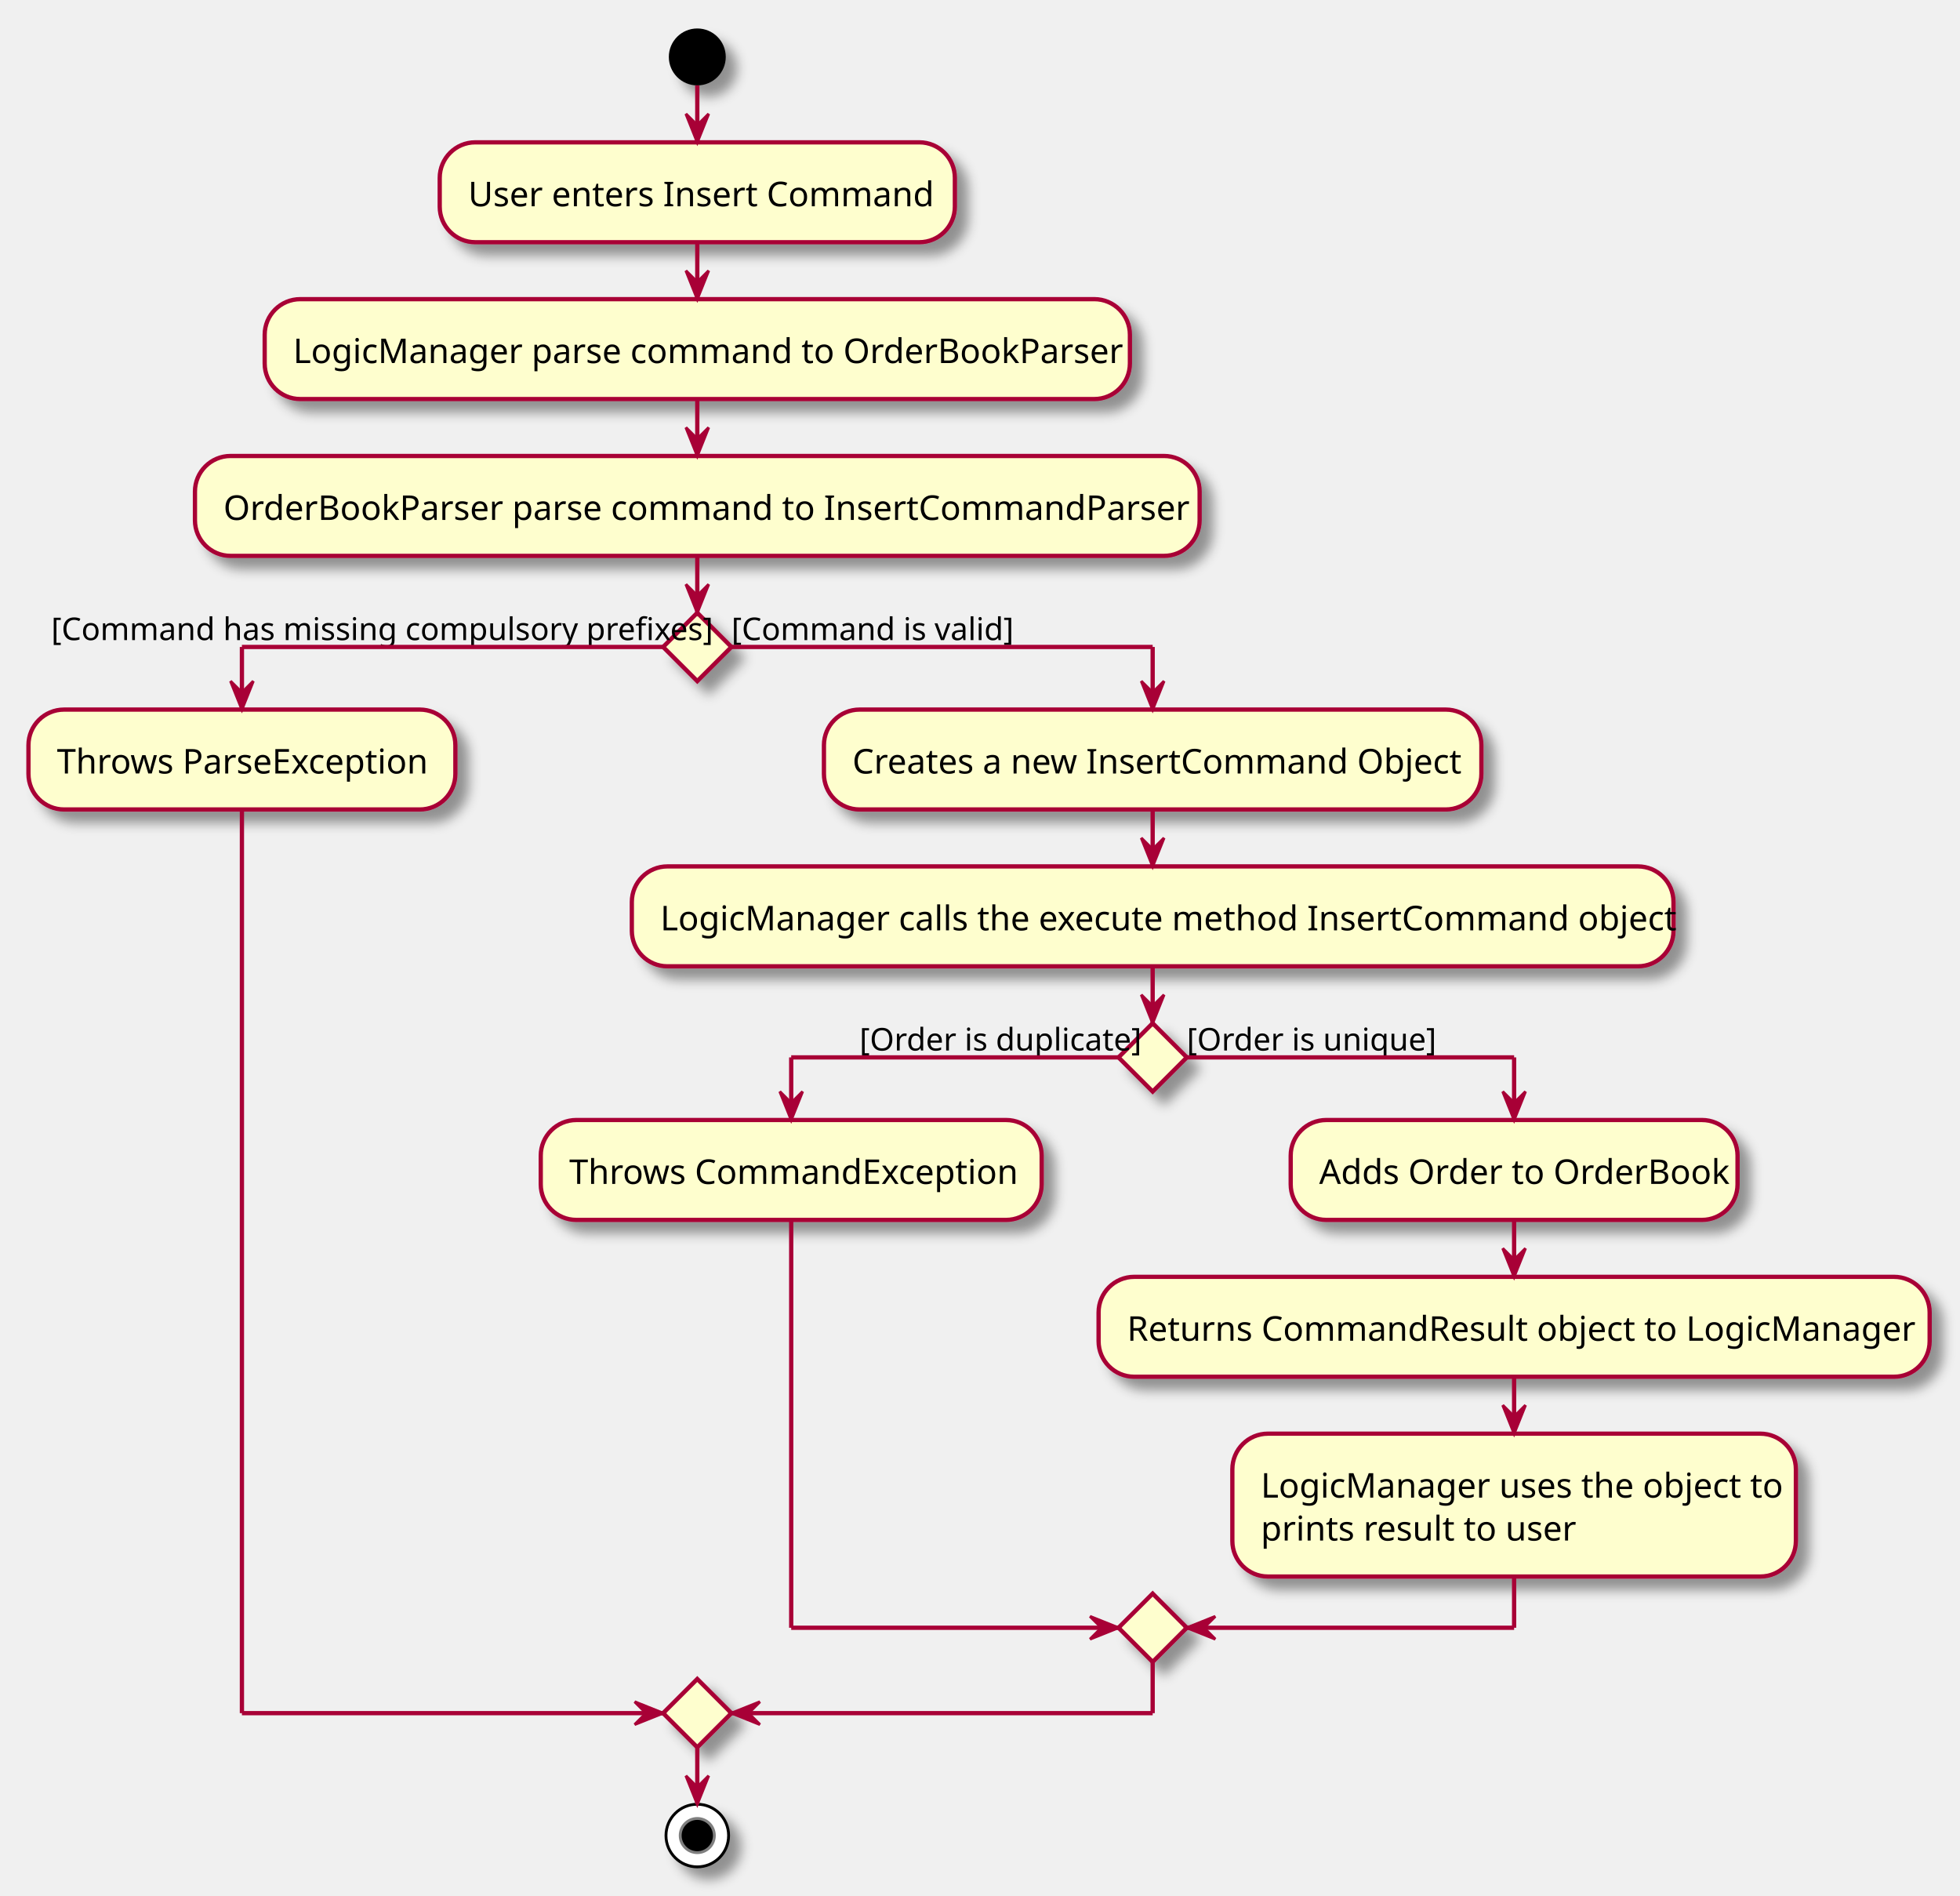
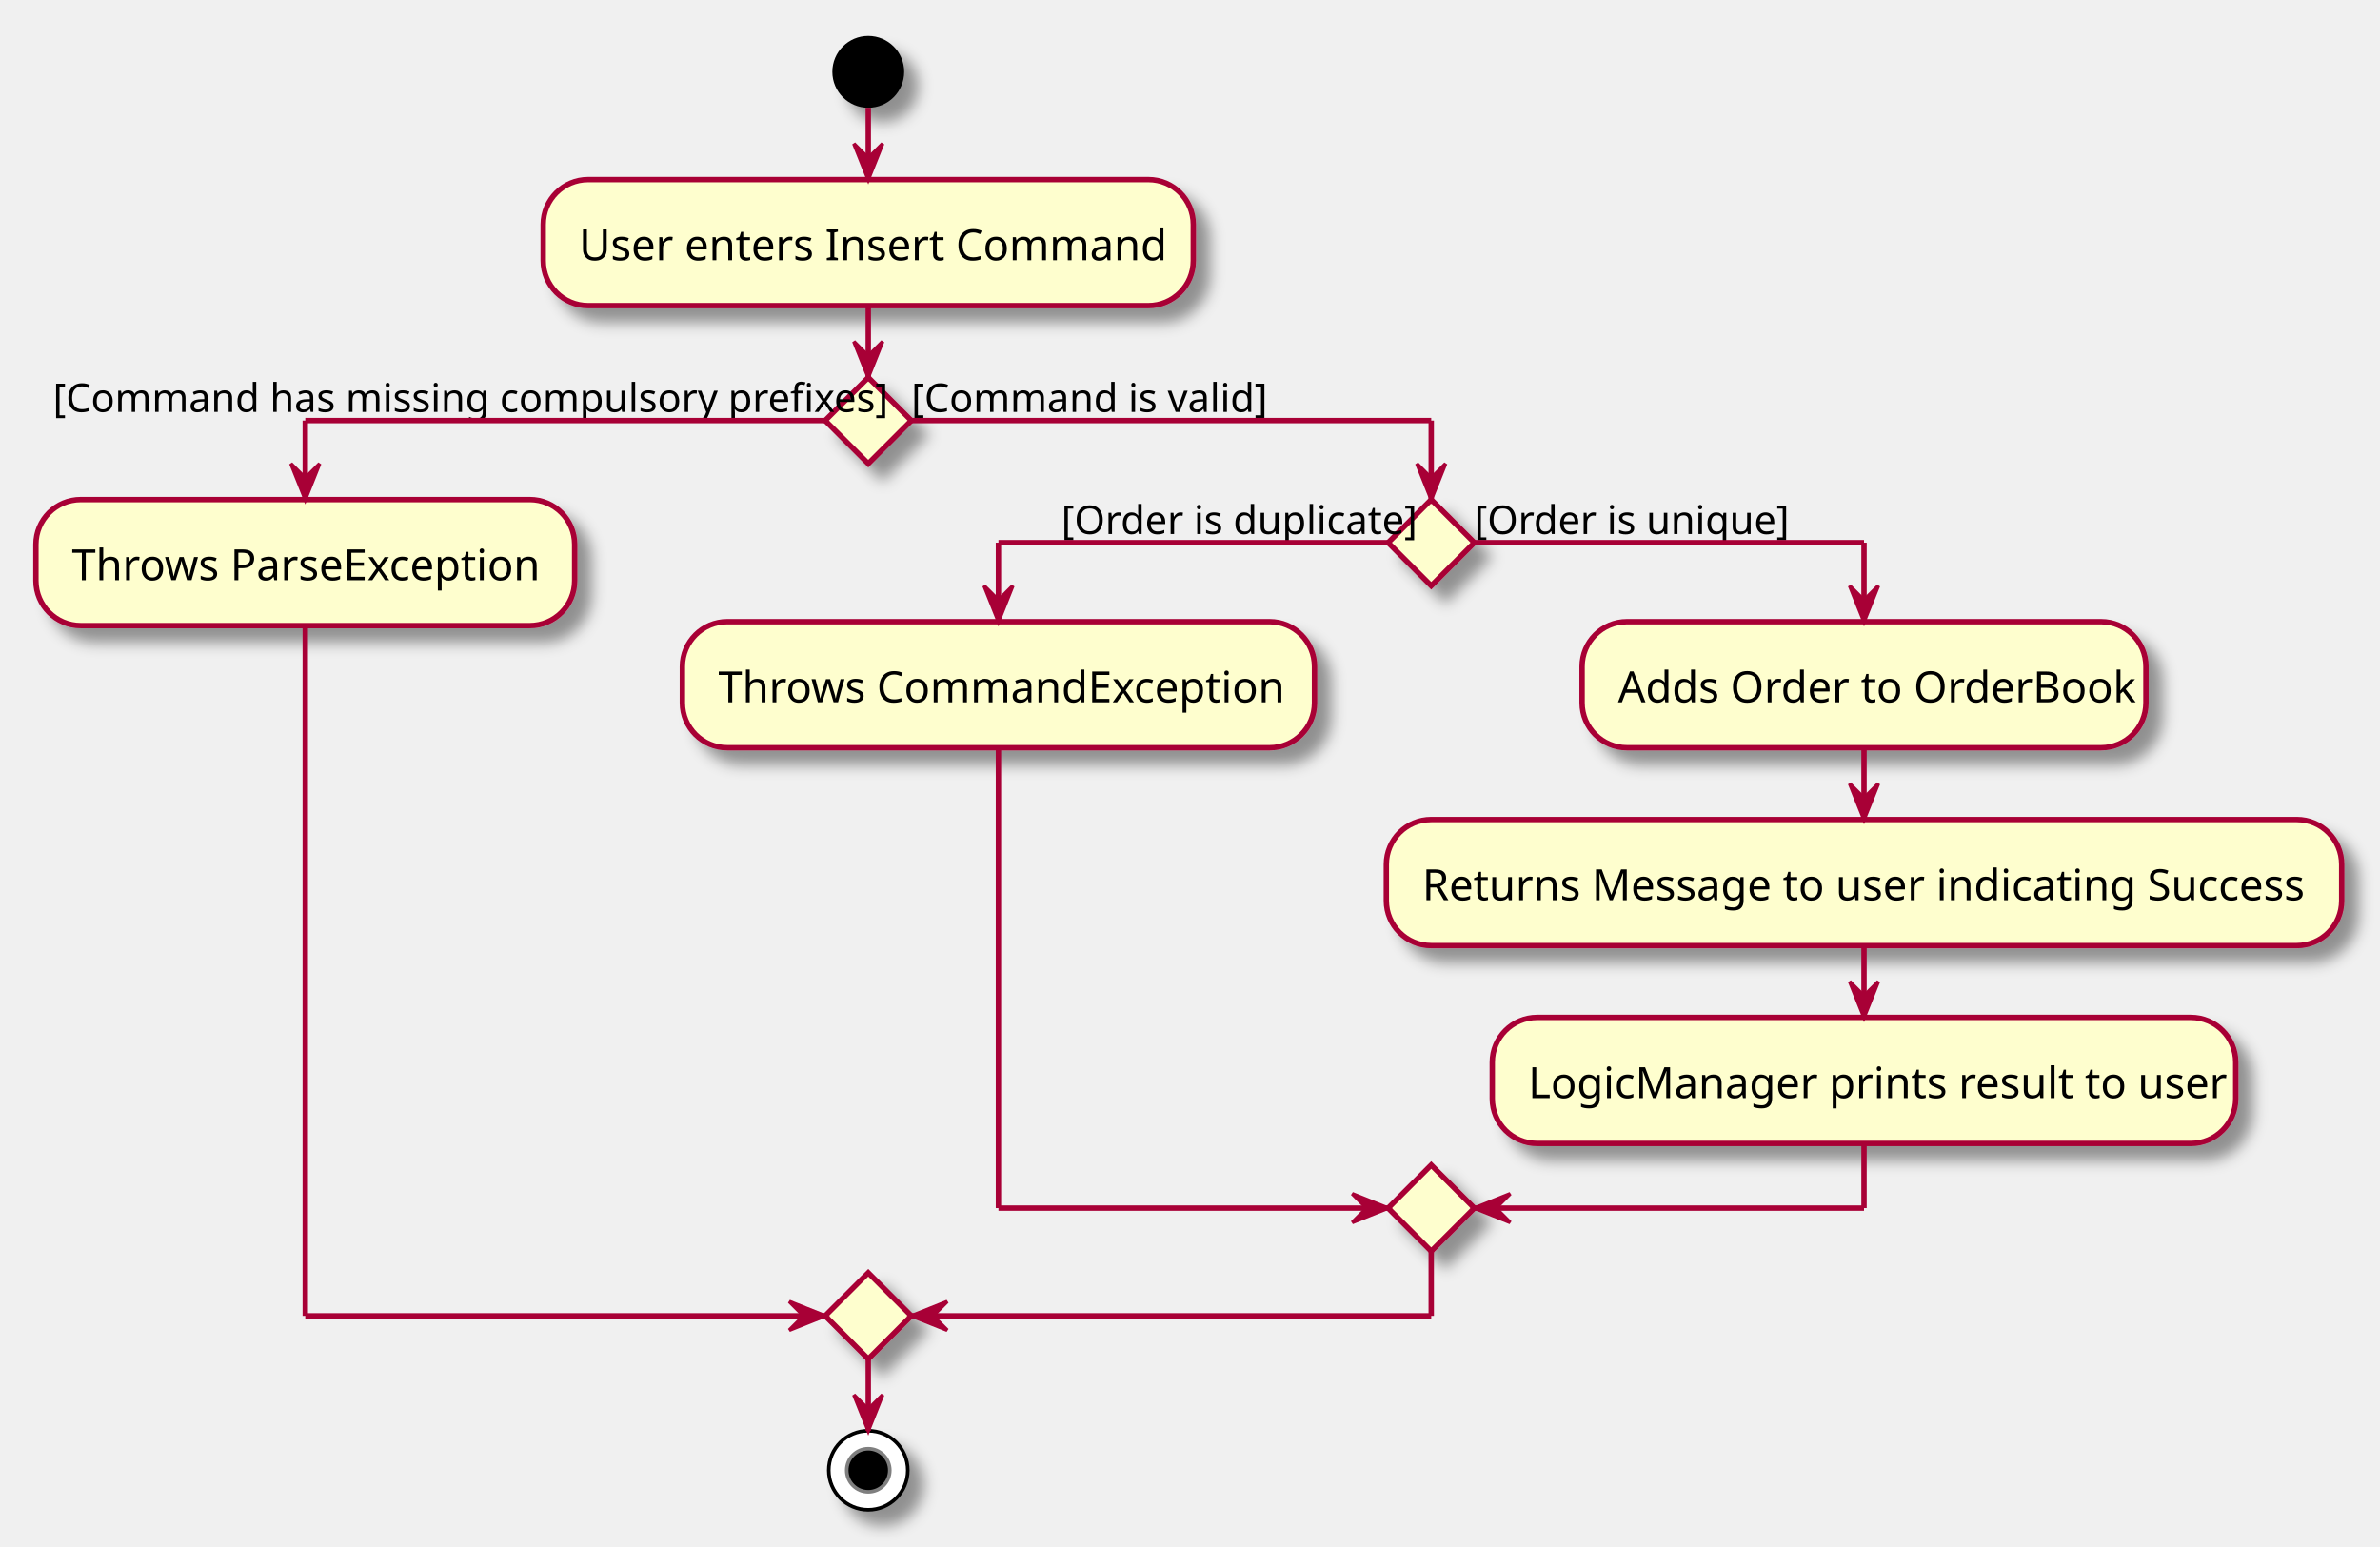
- <svg xmlns="http://www.w3.org/2000/svg" contentScriptType="application/ecmascript" contentStyleType="text/css" height="999px" preserveAspectRatio="none" style="width:1033px;height:999px;" version="1.1" viewBox="0 0 1033 999" width="1033.5px" zoomAndPan="magnify">
+ <svg xmlns="http://www.w3.org/2000/svg" contentScriptType="application/ecmascript" contentStyleType="text/css" height="646.5px" preserveAspectRatio="none" style="width:994px;height:646px;" version="1.1" viewBox="0 0 994 646" width="994.5px" zoomAndPan="magnify">
  <defs>
-     <filter height="300%" id="f1agrinwb6qefw" width="300%" x="-1" y="-1">
+     <filter height="300%" id="fcuctflkow5ek" width="300%" x="-1" y="-1">
      <feGaussianBlur result="blurOut" stdDeviation="3.0" />
      <feColorMatrix in="blurOut" result="blurOut2" type="matrix" values="0 0 0 0 0 0 0 0 0 0 0 0 0 0 0 0 0 0 .4 0" />
      <feOffset dx="6.0" dy="6.0" in="blurOut2" result="blurOut3" />
      <feBlend in="SourceGraphic" in2="blurOut3" mode="normal" />
    </filter>
  </defs>
  <g>
-     <ellipse cx="367.5" cy="30" fill="#000000" filter="url(#f1agrinwb6qefw)" rx="15" ry="15" style="stroke: none; stroke-width: 1.5;" />
-     <rect fill="#FEFECE" filter="url(#f1agrinwb6qefw)" height="52.641" rx="18.75" ry="18.75" style="stroke: #A80036; stroke-width: 2.25;" width="271.5" x="231.75" y="75" />
-     <text fill="#000000" font-family="sans-serif" font-size="18" lengthAdjust="spacingAndGlyphs" textLength="241.5" x="246.75" y="108.686">User enters Insert Command</text>
-     <rect fill="#FEFECE" filter="url(#f1agrinwb6qefw)" height="52.641" rx="18.75" ry="18.75" style="stroke: #A80036; stroke-width: 2.25;" width="456" x="139.5" y="157.641" />
-     <text fill="#000000" font-family="sans-serif" font-size="18" lengthAdjust="spacingAndGlyphs" textLength="426" x="154.5" y="191.326">LogicManager parse command to OrderBookParser</text>
-     <rect fill="#FEFECE" filter="url(#f1agrinwb6qefw)" height="52.641" rx="18.75" ry="18.75" style="stroke: #A80036; stroke-width: 2.25;" width="529.5" x="102.75" y="240.281" />
-     <text fill="#000000" font-family="sans-serif" font-size="18" lengthAdjust="spacingAndGlyphs" textLength="499.5" x="117.75" y="273.967">OrderBookParser parse command to InsertCommandParser</text>
-     <polygon fill="#FEFECE" filter="url(#f1agrinwb6qefw)" points="367.5,322.922,367.5,322.922,385.5,340.922,367.5,358.922,367.5,358.922,349.5,340.922,367.5,322.922" style="stroke: #A80036; stroke-width: 2.25;" />
-     <text fill="#000000" font-family="sans-serif" font-size="16.5" lengthAdjust="spacingAndGlyphs" textLength="322.5" x="27" y="337.296">[Command has missing compulsory prefixes]</text>
-     <text fill="#000000" font-family="sans-serif" font-size="16.5" lengthAdjust="spacingAndGlyphs" textLength="133.5" x="385.5" y="337.296">[Command is valid]</text>
-     <rect fill="#FEFECE" filter="url(#f1agrinwb6qefw)" height="52.641" rx="18.75" ry="18.75" style="stroke: #A80036; stroke-width: 2.25;" width="225" x="15" y="373.922" />
-     <text fill="#000000" font-family="sans-serif" font-size="18" lengthAdjust="spacingAndGlyphs" textLength="195" x="30" y="407.607">Throws ParseException</text>
-     <rect fill="#FEFECE" filter="url(#f1agrinwb6qefw)" height="52.641" rx="18.75" ry="18.75" style="stroke: #A80036; stroke-width: 2.25;" width="346.5" x="434.25" y="373.922" />
-     <text fill="#000000" font-family="sans-serif" font-size="18" lengthAdjust="spacingAndGlyphs" textLength="316.5" x="449.25" y="407.607">Creates a new InsertCommand Object</text>
-     <rect fill="#FEFECE" filter="url(#f1agrinwb6qefw)" height="52.641" rx="18.75" ry="18.75" style="stroke: #A80036; stroke-width: 2.25;" width="549" x="333" y="456.562" />
-     <text fill="#000000" font-family="sans-serif" font-size="18" lengthAdjust="spacingAndGlyphs" textLength="519" x="348" y="490.248">LogicManager calls the execute method InsertCommand object</text>
-     <polygon fill="#FEFECE" filter="url(#f1agrinwb6qefw)" points="607.5,539.203,607.5,539.203,625.5,557.203,607.5,575.203,607.5,575.203,589.5,557.203,607.5,539.203" style="stroke: #A80036; stroke-width: 2.25;" />
-     <text fill="#000000" font-family="sans-serif" font-size="16.5" lengthAdjust="spacingAndGlyphs" textLength="136.5" x="453" y="553.578">[Order is duplicate]</text>
-     <text fill="#000000" font-family="sans-serif" font-size="16.5" lengthAdjust="spacingAndGlyphs" textLength="120" x="625.5" y="553.578">[Order is unique]</text>
-     <rect fill="#FEFECE" filter="url(#f1agrinwb6qefw)" height="52.641" rx="18.75" ry="18.75" style="stroke: #A80036; stroke-width: 2.25;" width="264" x="285" y="590.203" />
-     <text fill="#000000" font-family="sans-serif" font-size="18" lengthAdjust="spacingAndGlyphs" textLength="234" x="300" y="623.889">Throws CommandException</text>
-     <rect fill="#FEFECE" filter="url(#f1agrinwb6qefw)" height="52.641" rx="18.75" ry="18.75" style="stroke: #A80036; stroke-width: 2.25;" width="235.5" x="680.25" y="590.203" />
-     <text fill="#000000" font-family="sans-serif" font-size="18" lengthAdjust="spacingAndGlyphs" textLength="205.5" x="695.25" y="623.889">Adds Order to OrderBook</text>
-     <rect fill="#FEFECE" filter="url(#f1agrinwb6qefw)" height="52.641" rx="18.75" ry="18.75" style="stroke: #A80036; stroke-width: 2.25;" width="438" x="579" y="672.844" />
-     <text fill="#000000" font-family="sans-serif" font-size="18" lengthAdjust="spacingAndGlyphs" textLength="408" x="594" y="706.529">Returns CommandResult object to LogicManager</text>
-     <rect fill="#FEFECE" filter="url(#f1agrinwb6qefw)" height="75.281" rx="18.75" ry="18.75" style="stroke: #A80036; stroke-width: 2.25;" width="297" x="649.5" y="755.484" />
-     <text fill="#000000" font-family="sans-serif" font-size="18" lengthAdjust="spacingAndGlyphs" textLength="267" x="664.5" y="789.17">LogicManager uses the object to</text>
-     <text fill="#000000" font-family="sans-serif" font-size="18" lengthAdjust="spacingAndGlyphs" textLength="159" x="664.5" y="811.811">prints result to user</text>
-     <polygon fill="#FEFECE" filter="url(#f1agrinwb6qefw)" points="607.5,839.766,625.5,857.766,607.5,875.766,589.5,857.766,607.5,839.766" style="stroke: #A80036; stroke-width: 2.25;" />
-     <polygon fill="#FEFECE" filter="url(#f1agrinwb6qefw)" points="367.5,884.766,385.5,902.766,367.5,920.766,349.5,902.766,367.5,884.766" style="stroke: #A80036; stroke-width: 2.25;" />
-     <ellipse cx="367.5" cy="967.266" fill="#FFFFFF" filter="url(#f1agrinwb6qefw)" rx="16.5" ry="16.5" style="stroke: #000000; stroke-width: 1.5;" />
-     <ellipse cx="367.5" cy="967.266" fill="#000000" rx="9" ry="9" style="stroke: #7F7F7F; stroke-width: 1.5;" />
-     <line style="stroke: #A80036; stroke-width: 2.25;" x1="367.5" x2="367.5" y1="45" y2="75" />
-     <polygon fill="#A80036" points="361.5,60,367.5,75,373.5,60,367.5,66" style="stroke: #A80036; stroke-width: 1.5;" />
-     <line style="stroke: #A80036; stroke-width: 2.25;" x1="367.5" x2="367.5" y1="127.641" y2="157.641" />
-     <polygon fill="#A80036" points="361.5,142.641,367.5,157.641,373.5,142.641,367.5,148.641" style="stroke: #A80036; stroke-width: 1.5;" />
-     <line style="stroke: #A80036; stroke-width: 2.25;" x1="367.5" x2="367.5" y1="210.281" y2="240.281" />
-     <polygon fill="#A80036" points="361.5,225.281,367.5,240.281,373.5,225.281,367.5,231.281" style="stroke: #A80036; stroke-width: 1.5;" />
-     <line style="stroke: #A80036; stroke-width: 2.25;" x1="607.5" x2="607.5" y1="426.562" y2="456.562" />
-     <polygon fill="#A80036" points="601.5,441.562,607.5,456.562,613.5,441.562,607.5,447.562" style="stroke: #A80036; stroke-width: 1.5;" />
-     <line style="stroke: #A80036; stroke-width: 2.25;" x1="798" x2="798" y1="642.844" y2="672.844" />
-     <polygon fill="#A80036" points="792,657.844,798,672.844,804,657.844,798,663.844" style="stroke: #A80036; stroke-width: 1.5;" />
-     <line style="stroke: #A80036; stroke-width: 2.25;" x1="798" x2="798" y1="725.484" y2="755.484" />
-     <polygon fill="#A80036" points="792,740.484,798,755.484,804,740.484,798,746.484" style="stroke: #A80036; stroke-width: 1.5;" />
-     <line style="stroke: #A80036; stroke-width: 2.25;" x1="589.5" x2="417" y1="557.203" y2="557.203" />
-     <line style="stroke: #A80036; stroke-width: 2.25;" x1="417" x2="417" y1="557.203" y2="590.203" />
-     <polygon fill="#A80036" points="411,575.203,417,590.203,423,575.203,417,581.203" style="stroke: #A80036; stroke-width: 1.5;" />
-     <line style="stroke: #A80036; stroke-width: 2.25;" x1="625.5" x2="798" y1="557.203" y2="557.203" />
-     <line style="stroke: #A80036; stroke-width: 2.25;" x1="798" x2="798" y1="557.203" y2="590.203" />
-     <polygon fill="#A80036" points="792,575.203,798,590.203,804,575.203,798,581.203" style="stroke: #A80036; stroke-width: 1.5;" />
-     <line style="stroke: #A80036; stroke-width: 2.25;" x1="417" x2="417" y1="642.844" y2="857.766" />
-     <line style="stroke: #A80036; stroke-width: 2.25;" x1="417" x2="589.5" y1="857.766" y2="857.766" />
-     <polygon fill="#A80036" points="574.5,851.766,589.5,857.766,574.5,863.766,580.5,857.766" style="stroke: #A80036; stroke-width: 1.5;" />
-     <line style="stroke: #A80036; stroke-width: 2.25;" x1="798" x2="798" y1="830.766" y2="857.766" />
-     <line style="stroke: #A80036; stroke-width: 2.25;" x1="798" x2="625.5" y1="857.766" y2="857.766" />
-     <polygon fill="#A80036" points="640.5,851.766,625.5,857.766,640.5,863.766,634.5,857.766" style="stroke: #A80036; stroke-width: 1.5;" />
-     <line style="stroke: #A80036; stroke-width: 2.25;" x1="607.5" x2="607.5" y1="509.203" y2="539.203" />
-     <polygon fill="#A80036" points="601.5,524.203,607.5,539.203,613.5,524.203,607.5,530.203" style="stroke: #A80036; stroke-width: 1.5;" />
-     <line style="stroke: #A80036; stroke-width: 2.25;" x1="349.5" x2="127.5" y1="340.922" y2="340.922" />
-     <line style="stroke: #A80036; stroke-width: 2.25;" x1="127.5" x2="127.5" y1="340.922" y2="373.922" />
-     <polygon fill="#A80036" points="121.5,358.922,127.5,373.922,133.5,358.922,127.5,364.922" style="stroke: #A80036; stroke-width: 1.5;" />
-     <line style="stroke: #A80036; stroke-width: 2.25;" x1="385.5" x2="607.5" y1="340.922" y2="340.922" />
-     <line style="stroke: #A80036; stroke-width: 2.25;" x1="607.5" x2="607.5" y1="340.922" y2="373.922" />
-     <polygon fill="#A80036" points="601.5,358.922,607.5,373.922,613.5,358.922,607.5,364.922" style="stroke: #A80036; stroke-width: 1.5;" />
-     <line style="stroke: #A80036; stroke-width: 2.25;" x1="127.5" x2="127.5" y1="426.562" y2="902.766" />
-     <line style="stroke: #A80036; stroke-width: 2.25;" x1="127.5" x2="349.5" y1="902.766" y2="902.766" />
-     <polygon fill="#A80036" points="334.5,896.766,349.5,902.766,334.5,908.766,340.5,902.766" style="stroke: #A80036; stroke-width: 1.5;" />
-     <line style="stroke: #A80036; stroke-width: 2.25;" x1="607.5" x2="607.5" y1="875.766" y2="902.766" />
-     <line style="stroke: #A80036; stroke-width: 2.25;" x1="607.5" x2="385.5" y1="902.766" y2="902.766" />
-     <polygon fill="#A80036" points="400.5,896.766,385.5,902.766,400.5,908.766,394.5,902.766" style="stroke: #A80036; stroke-width: 1.5;" />
-     <line style="stroke: #A80036; stroke-width: 2.25;" x1="367.5" x2="367.5" y1="292.922" y2="322.922" />
-     <polygon fill="#A80036" points="361.5,307.922,367.5,322.922,373.5,307.922,367.5,313.922" style="stroke: #A80036; stroke-width: 1.5;" />
-     <line style="stroke: #A80036; stroke-width: 2.25;" x1="367.5" x2="367.5" y1="920.766" y2="950.766" />
-     <polygon fill="#A80036" points="361.5,935.766,367.5,950.766,373.5,935.766,367.5,941.766" style="stroke: #A80036; stroke-width: 1.5;" />
+     <ellipse cx="362.625" cy="30" fill="#000000" filter="url(#fcuctflkow5ek)" rx="15" ry="15" style="stroke: none; stroke-width: 1.5;" />
+     <rect fill="#FEFECE" filter="url(#fcuctflkow5ek)" height="52.641" rx="18.75" ry="18.75" style="stroke: #A80036; stroke-width: 2.25;" width="271.5" x="226.875" y="75" />
+     <text fill="#000000" font-family="sans-serif" font-size="18" lengthAdjust="spacingAndGlyphs" textLength="241.5" x="241.875" y="108.686">User enters Insert Command</text>
+     <polygon fill="#FEFECE" filter="url(#fcuctflkow5ek)" points="362.625,157.641,362.625,157.641,380.625,175.641,362.625,193.641,362.625,193.641,344.625,175.641,362.625,157.641" style="stroke: #A80036; stroke-width: 2.25;" />
+     <text fill="#000000" font-family="sans-serif" font-size="16.5" lengthAdjust="spacingAndGlyphs" textLength="322.5" x="22.125" y="172.015">[Command has missing compulsory prefixes]</text>
+     <text fill="#000000" font-family="sans-serif" font-size="16.5" lengthAdjust="spacingAndGlyphs" textLength="133.5" x="380.625" y="172.015">[Command is valid]</text>
+     <rect fill="#FEFECE" filter="url(#fcuctflkow5ek)" height="52.641" rx="18.75" ry="18.75" style="stroke: #A80036; stroke-width: 2.25;" width="225" x="15" y="208.641" />
+     <text fill="#000000" font-family="sans-serif" font-size="18" lengthAdjust="spacingAndGlyphs" textLength="195" x="30" y="242.326">Throws ParseException</text>
+     <polygon fill="#FEFECE" filter="url(#fcuctflkow5ek)" points="597.75,208.641,597.75,208.641,615.75,226.641,597.75,244.641,597.75,244.641,579.75,226.641,597.75,208.641" style="stroke: #A80036; stroke-width: 2.25;" />
+     <text fill="#000000" font-family="sans-serif" font-size="16.5" lengthAdjust="spacingAndGlyphs" textLength="136.5" x="443.25" y="223.015">[Order is duplicate]</text>
+     <text fill="#000000" font-family="sans-serif" font-size="16.5" lengthAdjust="spacingAndGlyphs" textLength="120" x="615.75" y="223.015">[Order is unique]</text>
+     <rect fill="#FEFECE" filter="url(#fcuctflkow5ek)" height="52.641" rx="18.75" ry="18.75" style="stroke: #A80036; stroke-width: 2.25;" width="264" x="285" y="259.641" />
+     <text fill="#000000" font-family="sans-serif" font-size="18" lengthAdjust="spacingAndGlyphs" textLength="234" x="300" y="293.326">Throws CommandException</text>
+     <rect fill="#FEFECE" filter="url(#fcuctflkow5ek)" height="52.641" rx="18.75" ry="18.75" style="stroke: #A80036; stroke-width: 2.25;" width="235.5" x="660.75" y="259.641" />
+     <text fill="#000000" font-family="sans-serif" font-size="18" lengthAdjust="spacingAndGlyphs" textLength="205.5" x="675.75" y="293.326">Adds Order to OrderBook</text>
+     <rect fill="#FEFECE" filter="url(#fcuctflkow5ek)" height="52.641" rx="18.75" ry="18.75" style="stroke: #A80036; stroke-width: 2.25;" width="399" x="579" y="342.281" />
+     <text fill="#000000" font-family="sans-serif" font-size="18" lengthAdjust="spacingAndGlyphs" textLength="369" x="594" y="375.967">Returns Message to user indicating Success</text>
+     <rect fill="#FEFECE" filter="url(#fcuctflkow5ek)" height="52.641" rx="18.75" ry="18.75" style="stroke: #A80036; stroke-width: 2.25;" width="310.5" x="623.25" y="424.922" />
+     <text fill="#000000" font-family="sans-serif" font-size="18" lengthAdjust="spacingAndGlyphs" textLength="280.5" x="638.25" y="458.607">LogicManager prints result to user</text>
+     <polygon fill="#FEFECE" filter="url(#fcuctflkow5ek)" points="597.75,486.562,615.75,504.562,597.75,522.562,579.75,504.562,597.75,486.562" style="stroke: #A80036; stroke-width: 2.25;" />
+     <polygon fill="#FEFECE" filter="url(#fcuctflkow5ek)" points="362.625,531.562,380.625,549.562,362.625,567.562,344.625,549.562,362.625,531.562" style="stroke: #A80036; stroke-width: 2.25;" />
+     <ellipse cx="362.625" cy="614.062" fill="#FFFFFF" filter="url(#fcuctflkow5ek)" rx="16.5" ry="16.5" style="stroke: #000000; stroke-width: 1.5;" />
+     <ellipse cx="362.625" cy="614.062" fill="#000000" rx="9" ry="9" style="stroke: #7F7F7F; stroke-width: 1.5;" />
+     <line style="stroke: #A80036; stroke-width: 2.25;" x1="362.625" x2="362.625" y1="45" y2="75" />
+     <polygon fill="#A80036" points="356.625,60,362.625,75,368.625,60,362.625,66" style="stroke: #A80036; stroke-width: 1.5;" />
+     <line style="stroke: #A80036; stroke-width: 2.25;" x1="778.5" x2="778.5" y1="312.281" y2="342.281" />
+     <polygon fill="#A80036" points="772.5,327.281,778.5,342.281,784.5,327.281,778.5,333.281" style="stroke: #A80036; stroke-width: 1.5;" />
+     <line style="stroke: #A80036; stroke-width: 2.25;" x1="778.5" x2="778.5" y1="394.922" y2="424.922" />
+     <polygon fill="#A80036" points="772.5,409.922,778.5,424.922,784.5,409.922,778.5,415.922" style="stroke: #A80036; stroke-width: 1.5;" />
+     <line style="stroke: #A80036; stroke-width: 2.25;" x1="579.75" x2="417" y1="226.641" y2="226.641" />
+     <line style="stroke: #A80036; stroke-width: 2.25;" x1="417" x2="417" y1="226.641" y2="259.641" />
+     <polygon fill="#A80036" points="411,244.641,417,259.641,423,244.641,417,250.641" style="stroke: #A80036; stroke-width: 1.5;" />
+     <line style="stroke: #A80036; stroke-width: 2.25;" x1="615.75" x2="778.5" y1="226.641" y2="226.641" />
+     <line style="stroke: #A80036; stroke-width: 2.25;" x1="778.5" x2="778.5" y1="226.641" y2="259.641" />
+     <polygon fill="#A80036" points="772.5,244.641,778.5,259.641,784.5,244.641,778.5,250.641" style="stroke: #A80036; stroke-width: 1.5;" />
+     <line style="stroke: #A80036; stroke-width: 2.25;" x1="417" x2="417" y1="312.281" y2="504.562" />
+     <line style="stroke: #A80036; stroke-width: 2.25;" x1="417" x2="579.75" y1="504.562" y2="504.562" />
+     <polygon fill="#A80036" points="564.75,498.562,579.75,504.562,564.75,510.562,570.75,504.562" style="stroke: #A80036; stroke-width: 1.5;" />
+     <line style="stroke: #A80036; stroke-width: 2.25;" x1="778.5" x2="778.5" y1="477.562" y2="504.562" />
+     <line style="stroke: #A80036; stroke-width: 2.25;" x1="778.5" x2="615.75" y1="504.562" y2="504.562" />
+     <polygon fill="#A80036" points="630.75,498.562,615.75,504.562,630.75,510.562,624.75,504.562" style="stroke: #A80036; stroke-width: 1.5;" />
+     <line style="stroke: #A80036; stroke-width: 2.25;" x1="344.625" x2="127.5" y1="175.641" y2="175.641" />
+     <line style="stroke: #A80036; stroke-width: 2.25;" x1="127.5" x2="127.5" y1="175.641" y2="208.641" />
+     <polygon fill="#A80036" points="121.5,193.641,127.5,208.641,133.5,193.641,127.5,199.641" style="stroke: #A80036; stroke-width: 1.5;" />
+     <line style="stroke: #A80036; stroke-width: 2.25;" x1="380.625" x2="597.75" y1="175.641" y2="175.641" />
+     <line style="stroke: #A80036; stroke-width: 2.25;" x1="597.75" x2="597.75" y1="175.641" y2="208.641" />
+     <polygon fill="#A80036" points="591.75,193.641,597.75,208.641,603.75,193.641,597.75,199.641" style="stroke: #A80036; stroke-width: 1.5;" />
+     <line style="stroke: #A80036; stroke-width: 2.25;" x1="127.5" x2="127.5" y1="261.281" y2="549.562" />
+     <line style="stroke: #A80036; stroke-width: 2.25;" x1="127.5" x2="344.625" y1="549.562" y2="549.562" />
+     <polygon fill="#A80036" points="329.625,543.562,344.625,549.562,329.625,555.562,335.625,549.562" style="stroke: #A80036; stroke-width: 1.5;" />
+     <line style="stroke: #A80036; stroke-width: 2.25;" x1="597.75" x2="597.75" y1="522.562" y2="549.562" />
+     <line style="stroke: #A80036; stroke-width: 2.25;" x1="597.75" x2="380.625" y1="549.562" y2="549.562" />
+     <polygon fill="#A80036" points="395.625,543.562,380.625,549.562,395.625,555.562,389.625,549.562" style="stroke: #A80036; stroke-width: 1.5;" />
+     <line style="stroke: #A80036; stroke-width: 2.25;" x1="362.625" x2="362.625" y1="127.641" y2="157.641" />
+     <polygon fill="#A80036" points="356.625,142.641,362.625,157.641,368.625,142.641,362.625,148.641" style="stroke: #A80036; stroke-width: 1.5;" />
+     <line style="stroke: #A80036; stroke-width: 2.25;" x1="362.625" x2="362.625" y1="567.562" y2="597.562" />
+     <polygon fill="#A80036" points="356.625,582.562,362.625,597.562,368.625,582.562,362.625,588.562" style="stroke: #A80036; stroke-width: 1.5;" />
  </g>
</svg>
